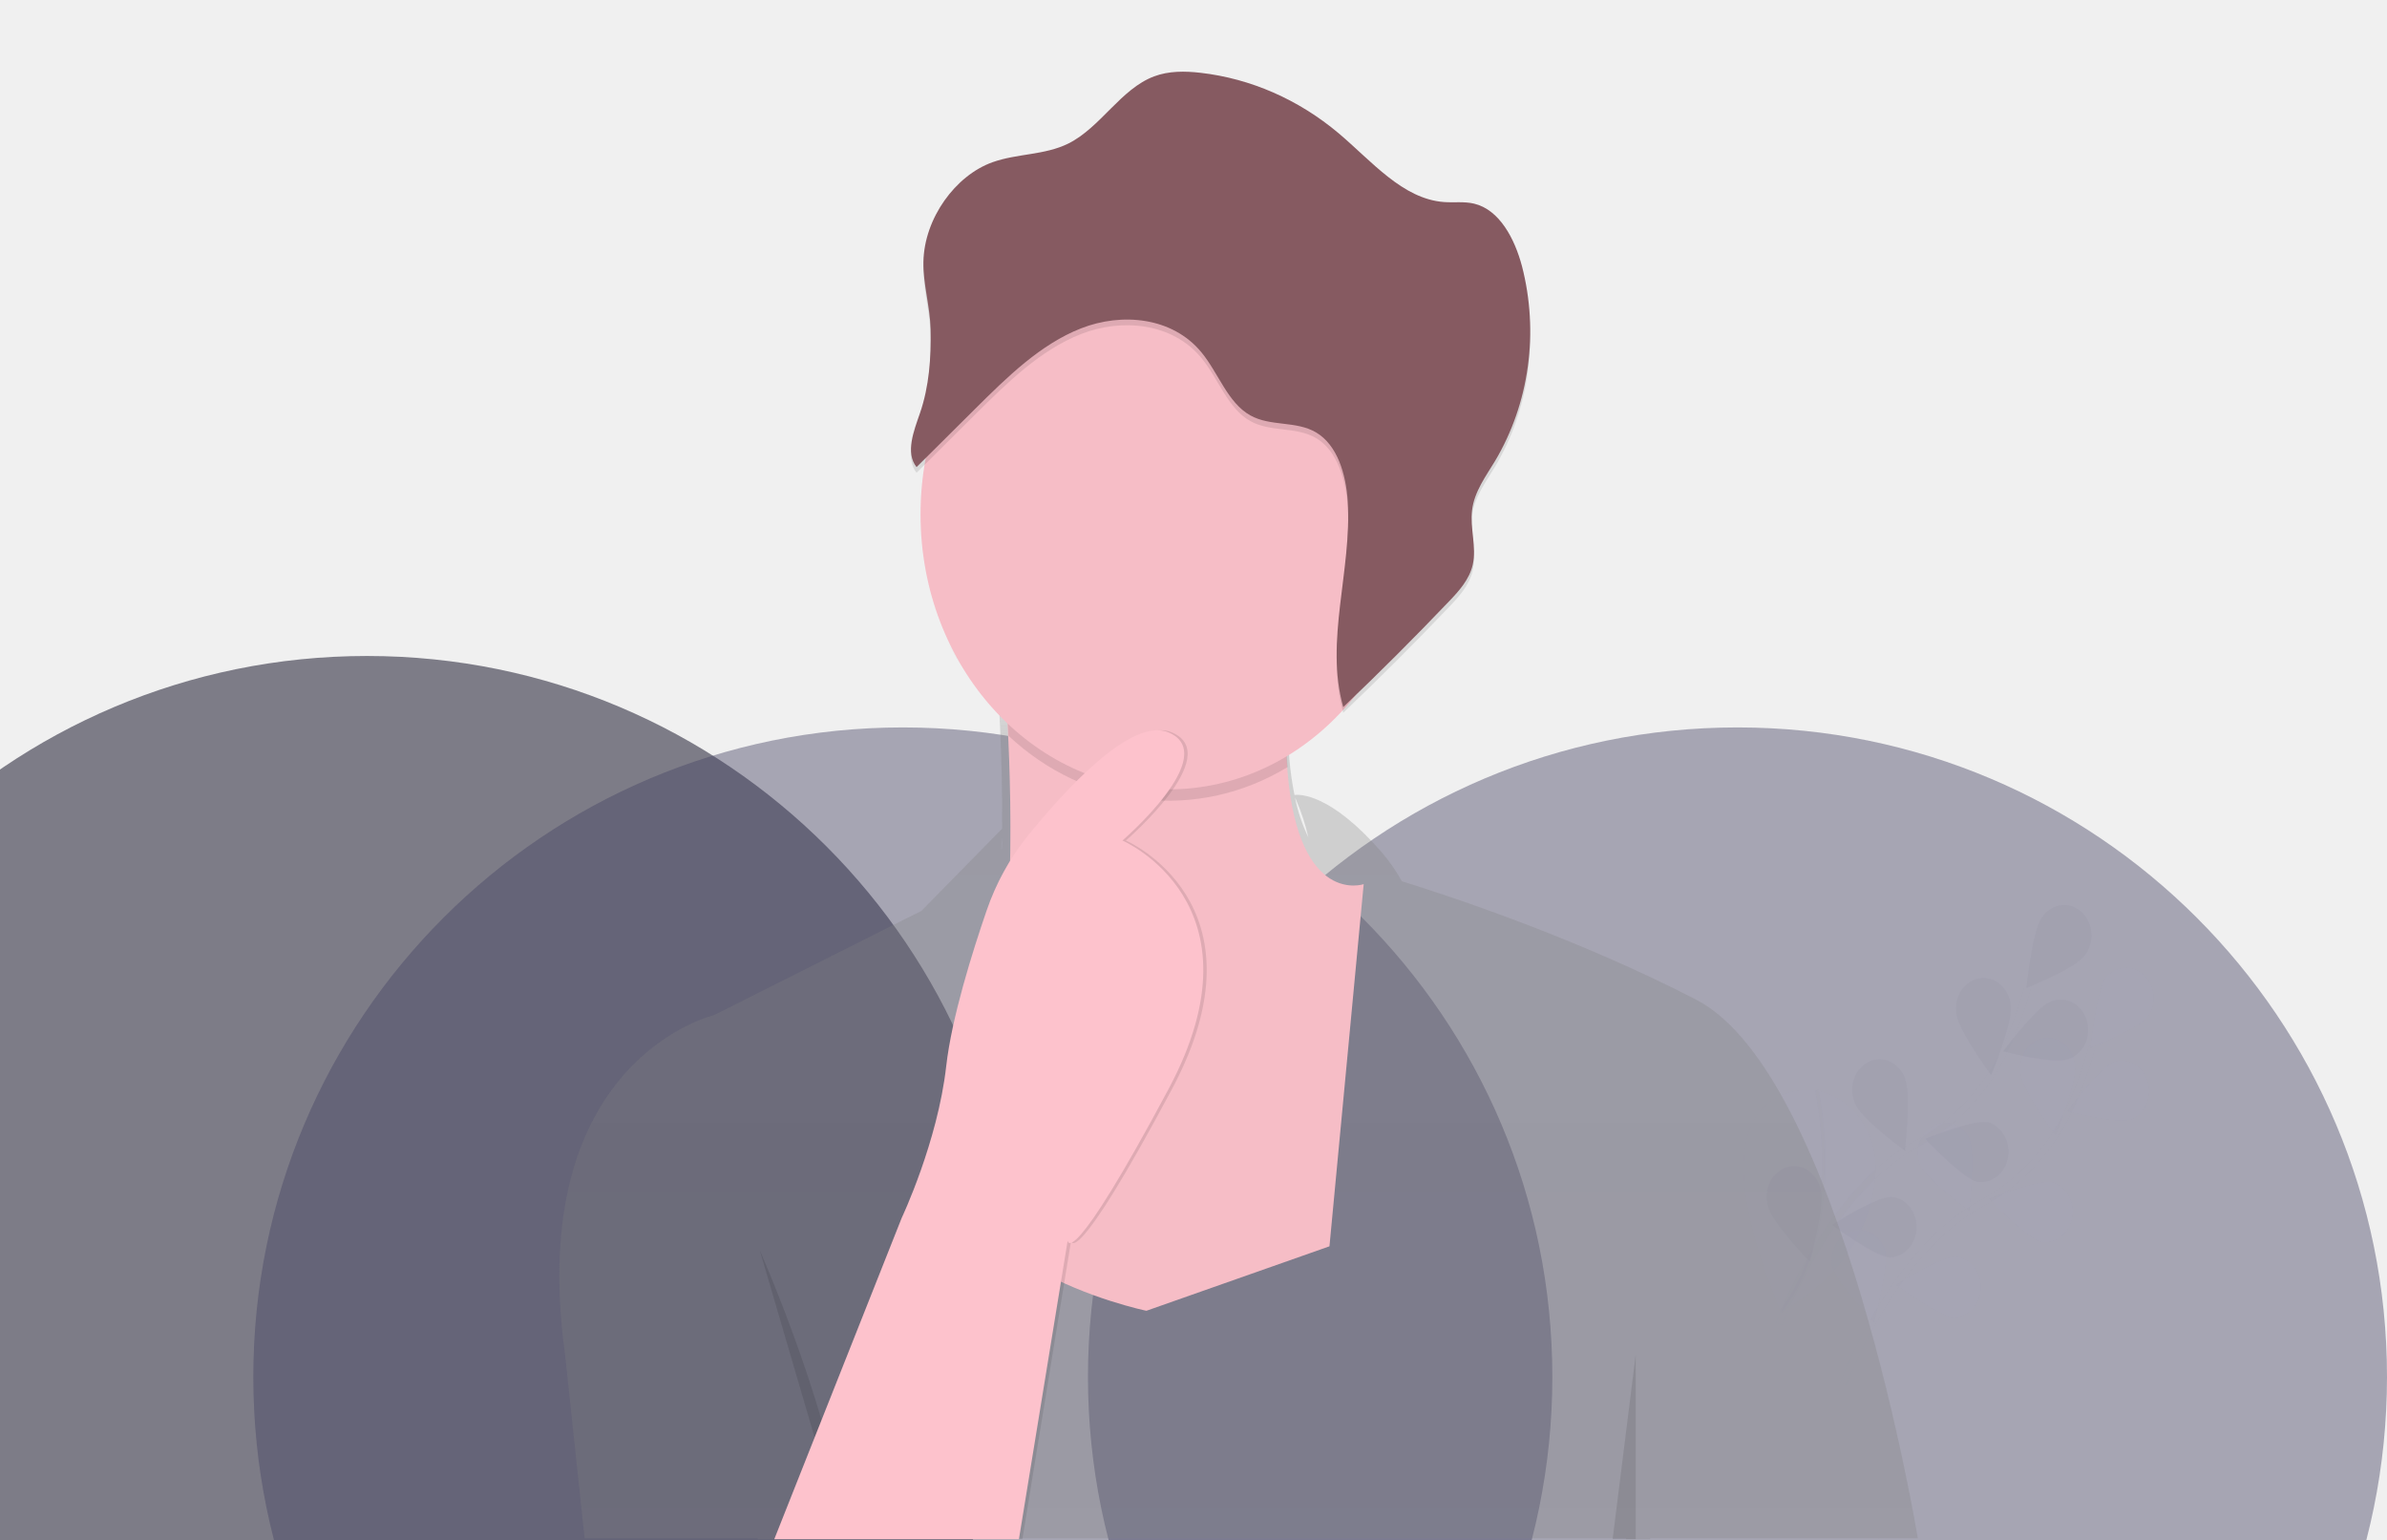
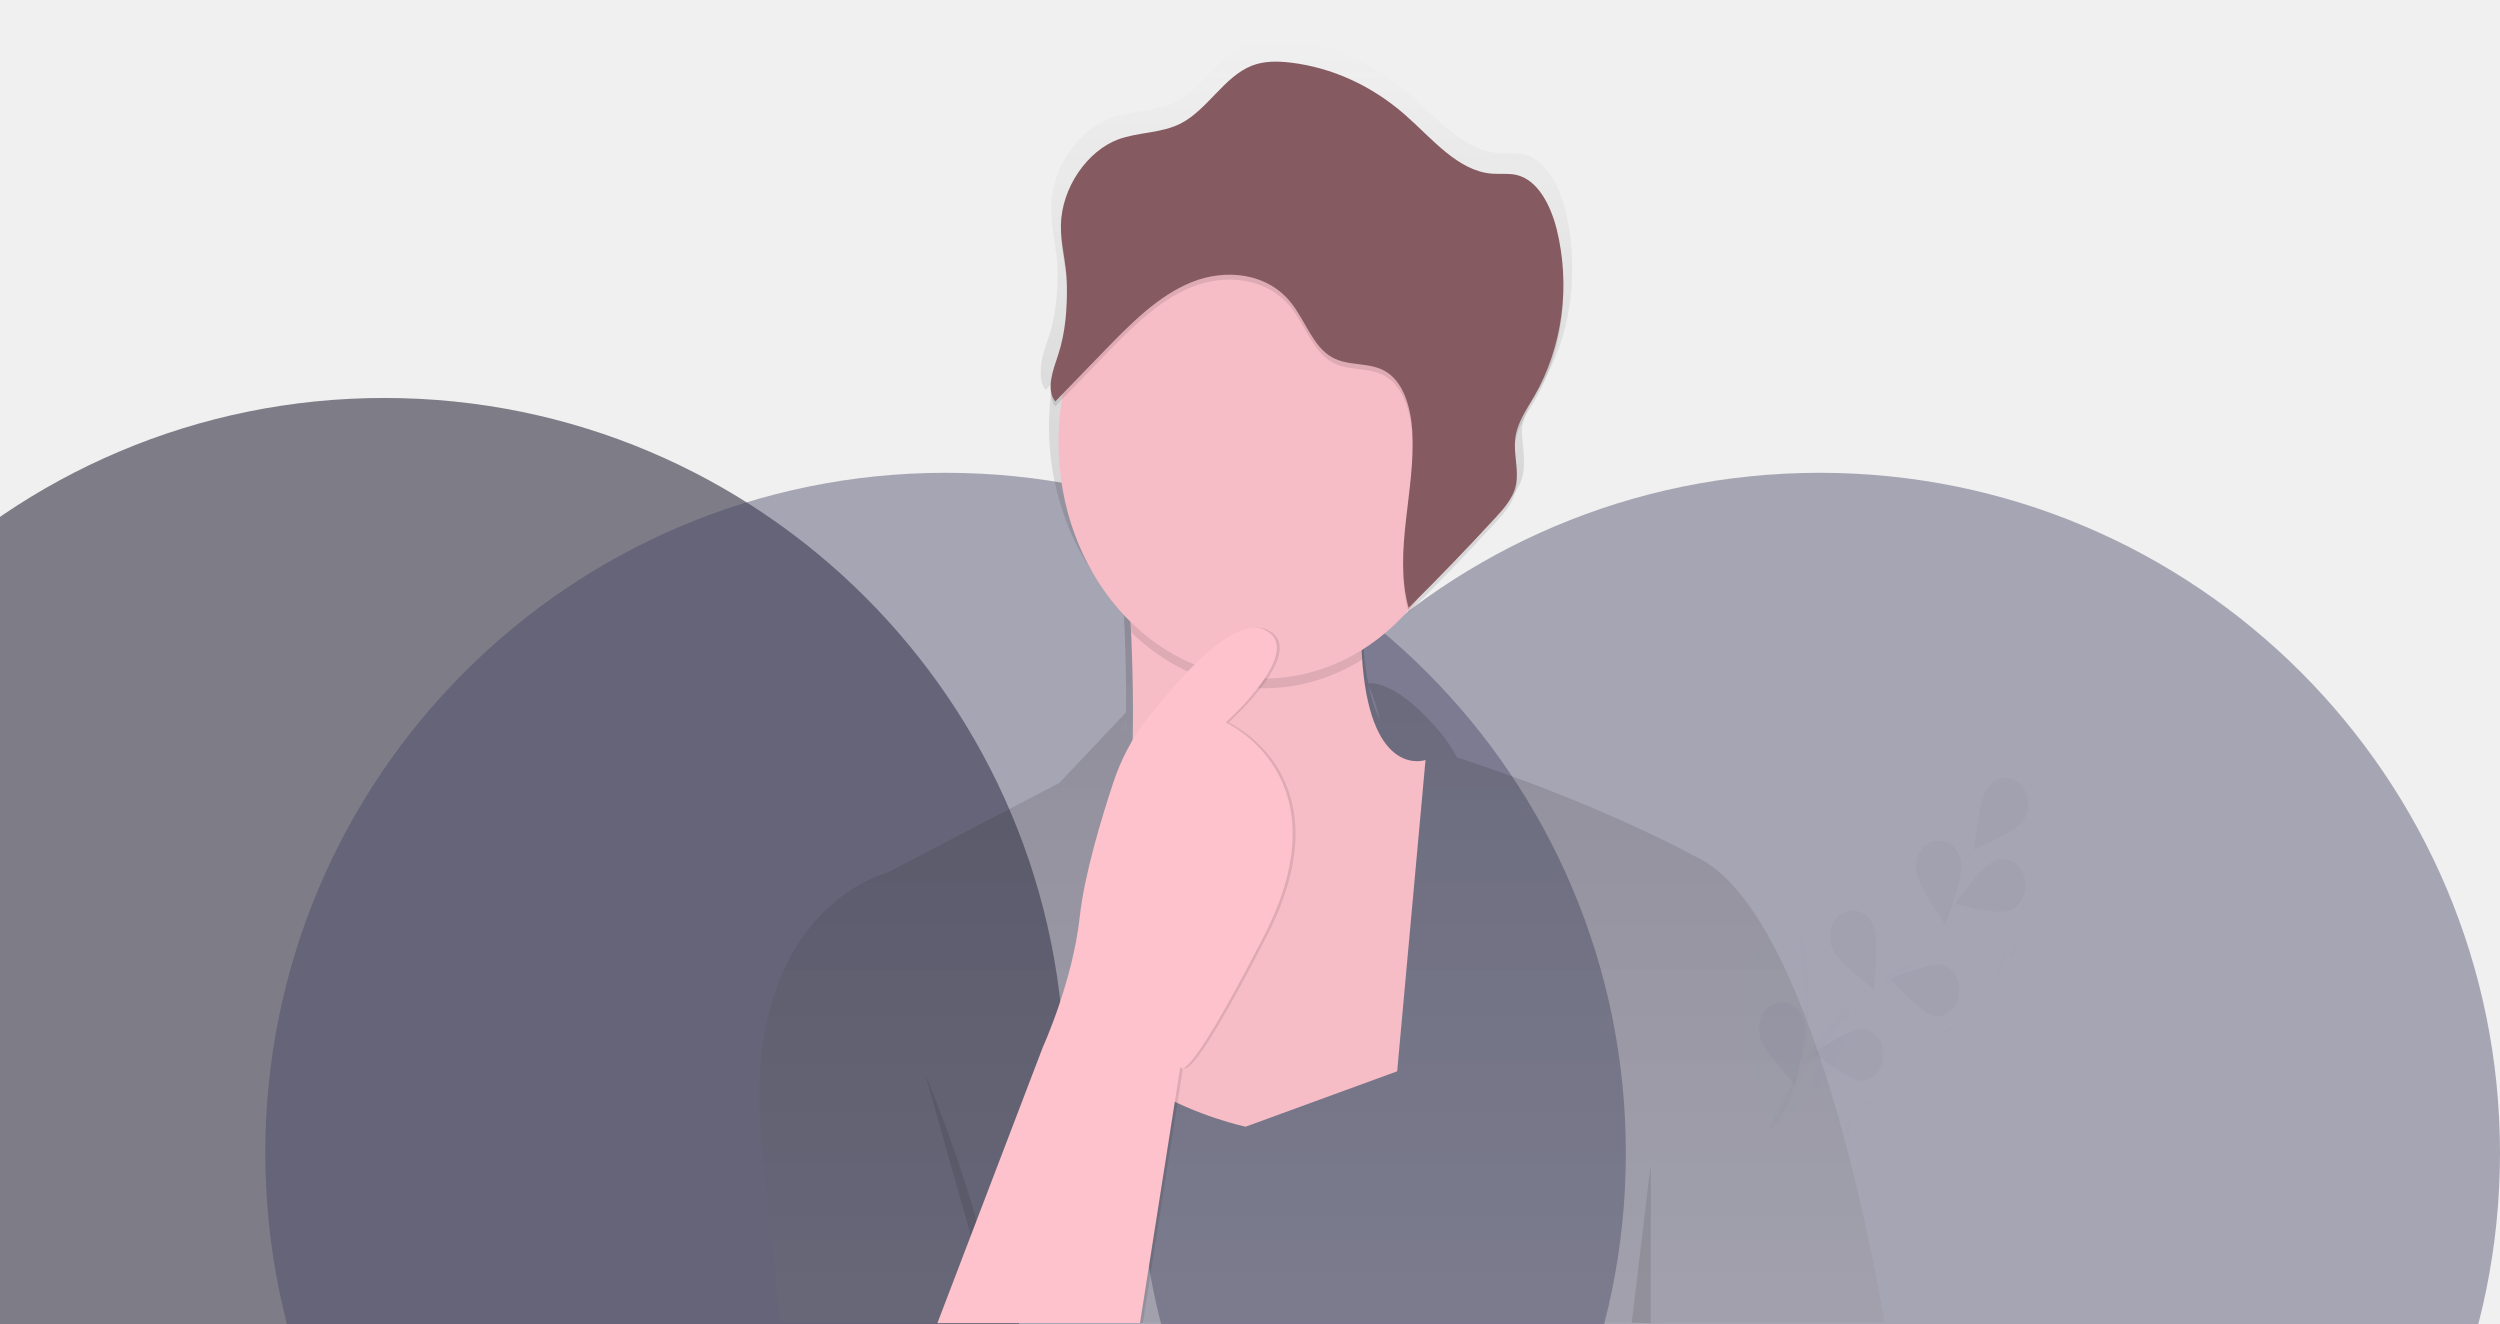
- <svg xmlns="http://www.w3.org/2000/svg" width="735" height="474" viewBox="0 0 735 474" fill="none">
+ <svg xmlns="http://www.w3.org/2000/svg" width="735" height="389" viewBox="0 0 735 389" fill="none">
  <g id="forgotpassword">
    <g id="login">
-       <circle id="Ellipse 2" cx="113" cy="402" r="200" fill="#3B394B" fill-opacity="0.63" />
-       <circle id="Ellipse 4" cx="278" cy="424" r="200" fill="#474564" fill-opacity="0.43" />
-       <circle id="Ellipse 5" cx="535" cy="424" r="200" fill="#474564" fill-opacity="0.43" />
+       <circle id="Ellipse 2" cx="113" cy="317" r="200" fill="#3B394B" fill-opacity="0.63" />
+       <circle id="Ellipse 4" cx="278" cy="339" r="200" fill="#474564" fill-opacity="0.43" />
+       <circle id="Ellipse 5" cx="535" cy="339" r="200" fill="#474564" fill-opacity="0.43" />
    </g>
    <g id="undraw_forgot_password_gi2d 1">
      <g clip-path="url(#clip0)">
        <g id="Group" opacity="0.1">
-           <path id="Vector" opacity="0.1" d="M558.811 335.819C558.811 335.819 517.549 329.881 548.321 403.894C548.321 403.894 576.365 390.575 577.482 360.535C577.709 354.688 575.994 348.953 572.66 344.415C569.327 339.877 564.607 336.852 559.396 335.912L558.811 335.819Z" fill="#6C63FF" />
-           <path id="Vector_2" opacity="0.1" d="M559.417 335.708C559.417 335.708 568.758 376.977 548.353 403.899" stroke="#535461" stroke-miterlimit="10" />
-           <path id="Vector_3" opacity="0.1" d="M547.795 407.712C547.795 407.712 562.652 367.132 590.395 352.08C602.077 345.849 611.619 335.584 617.586 322.827C620.374 316.752 622.654 310.406 624.398 303.869" stroke="#535461" stroke-width="2" stroke-miterlimit="10" />
-           <path id="Vector_4" opacity="0.1" d="M641.831 294.276C638.939 298.304 623.971 304.202 623.971 304.202C623.971 304.202 625.773 286.685 628.665 282.686C629.325 281.642 630.171 280.758 631.15 280.09C632.129 279.422 633.222 278.982 634.36 278.799C635.498 278.617 636.658 278.694 637.768 279.026C638.879 279.359 639.916 279.939 640.816 280.733C641.716 281.526 642.461 282.515 643.003 283.639C643.545 284.763 643.874 285.999 643.97 287.269C644.066 288.539 643.926 289.818 643.559 291.026C643.192 292.234 642.605 293.346 641.836 294.293L641.831 294.276Z" fill="#6C63FF" />
-           <path id="Vector_5" opacity="0.1" d="M636.694 326.185C632.29 327.826 616.843 323.744 616.843 323.744C616.843 323.744 626.932 310.151 631.336 308.511C632.403 308.026 633.548 307.789 634.701 307.815C635.854 307.84 636.99 308.128 638.038 308.659C639.087 309.19 640.026 309.954 640.797 310.904C641.569 311.854 642.156 312.968 642.523 314.18C642.891 315.391 643.03 316.673 642.932 317.946C642.834 319.219 642.502 320.457 641.956 321.582C641.409 322.707 640.661 323.696 639.756 324.488C638.851 325.28 637.809 325.857 636.694 326.185Z" fill="#6C63FF" />
-           <path id="Vector_6" opacity="0.1" d="M608.845 363.909C604.299 362.864 592.819 350.696 592.819 350.696C592.819 350.696 607.718 344.606 612.27 345.651C614.33 346.288 616.094 347.768 617.206 349.792C618.318 351.816 618.695 354.232 618.26 356.552C617.824 358.872 616.61 360.923 614.862 362.287C613.114 363.652 610.963 364.23 608.845 363.903V363.909Z" fill="#6C63FF" />
-           <path id="Vector_7" opacity="0.1" d="M581.976 387.194C577.335 387.013 564.164 377.175 564.164 377.175C564.164 377.175 577.925 368.37 582.566 368.557C584.694 368.797 586.66 369.925 588.066 371.711C589.472 373.498 590.212 375.81 590.137 378.179C590.062 380.548 589.177 382.797 587.662 384.47C586.147 386.143 584.114 387.115 581.976 387.189V387.194Z" fill="#6C63FF" />
-           <path id="Vector_8" opacity="0.1" d="M602.46 312.318C603.055 317.427 613.113 331.043 613.113 331.043C613.113 331.043 619.735 315.044 619.145 309.935C619.073 308.66 618.765 307.414 618.241 306.276C617.716 305.137 616.987 304.13 616.097 303.316C615.208 302.503 614.177 301.9 613.069 301.546C611.961 301.191 610.799 301.093 609.655 301.256C608.511 301.419 607.41 301.841 606.419 302.495C605.428 303.149 604.569 304.022 603.894 305.059C603.22 306.095 602.744 307.275 602.498 308.523C602.251 309.772 602.238 311.063 602.46 312.318V312.318Z" fill="#6C63FF" />
-           <path id="Vector_9" opacity="0.1" d="M571.345 340.017C573.289 344.688 586.565 354.351 586.565 354.351C586.565 354.351 588.567 336.887 586.623 332.216C586.209 331.024 585.578 329.939 584.771 329.027C583.963 328.116 582.995 327.398 581.927 326.917C580.859 326.437 579.714 326.204 578.561 326.234C577.409 326.264 576.274 326.555 575.227 327.09C574.181 327.625 573.244 328.392 572.475 329.344C571.706 330.295 571.122 331.412 570.758 332.624C570.394 333.836 570.259 335.118 570.359 336.391C570.46 337.663 570.796 338.9 571.345 340.023V340.017Z" fill="#6C63FF" />
-           <path id="Vector_10" opacity="0.1" d="M544.433 371.511C545.635 376.486 557.252 388.491 557.252 388.491C557.252 388.491 561.888 371.657 560.681 366.683C560.457 365.428 560.002 364.238 559.346 363.186C558.69 362.134 557.846 361.242 556.866 360.567C555.886 359.891 554.791 359.446 553.65 359.258C552.508 359.07 551.344 359.144 550.229 359.476C549.115 359.807 548.073 360.388 547.17 361.184C546.266 361.979 545.519 362.972 544.976 364.1C544.432 365.229 544.104 366.469 544.011 367.744C543.917 369.018 544.061 370.301 544.433 371.511Z" fill="#6C63FF" />
-           <path id="Vector_11" opacity="0.25" d="M641.831 294.276C638.939 298.304 623.971 304.202 623.971 304.202C623.971 304.202 625.773 286.685 628.665 282.686C629.325 281.642 630.171 280.758 631.15 280.09C632.129 279.422 633.222 278.982 634.36 278.799C635.498 278.617 636.658 278.694 637.768 279.026C638.879 279.359 639.916 279.939 640.816 280.733C641.716 281.526 642.461 282.515 643.003 283.639C643.545 284.763 643.874 285.999 643.97 287.269C644.066 288.539 643.926 289.818 643.559 291.026C643.192 292.234 642.605 293.346 641.836 294.293L641.831 294.276Z" fill="black" />
-           <path id="Vector_12" opacity="0.25" d="M636.694 326.185C632.29 327.826 616.843 323.744 616.843 323.744C616.843 323.744 626.932 310.151 631.336 308.511C632.403 308.026 633.548 307.789 634.701 307.815C635.854 307.84 636.99 308.128 638.038 308.659C639.087 309.19 640.026 309.954 640.797 310.904C641.569 311.854 642.156 312.968 642.523 314.18C642.891 315.391 643.03 316.673 642.932 317.946C642.834 319.219 642.502 320.457 641.956 321.582C641.409 322.707 640.661 323.696 639.756 324.488C638.851 325.28 637.809 325.857 636.694 326.185Z" fill="black" />
-           <path id="Vector_13" opacity="0.25" d="M608.845 363.909C604.299 362.864 592.819 350.696 592.819 350.696C592.819 350.696 607.718 344.606 612.27 345.651C614.33 346.288 616.094 347.768 617.206 349.792C618.318 351.816 618.695 354.232 618.26 356.552C617.824 358.872 616.61 360.923 614.862 362.287C613.114 363.652 610.963 364.23 608.845 363.903V363.909Z" fill="black" />
-           <path id="Vector_14" opacity="0.25" d="M581.976 387.194C577.335 387.013 564.164 377.175 564.164 377.175C564.164 377.175 577.925 368.37 582.566 368.557C584.694 368.797 586.66 369.925 588.066 371.711C589.472 373.498 590.212 375.81 590.137 378.179C590.062 380.548 589.177 382.797 587.662 384.47C586.147 386.143 584.114 387.115 581.976 387.189V387.194Z" fill="black" />
-           <path id="Vector_15" opacity="0.25" d="M602.46 312.318C603.055 317.427 613.113 331.043 613.113 331.043C613.113 331.043 619.735 315.044 619.145 309.935C619.073 308.66 618.765 307.414 618.241 306.276C617.716 305.137 616.987 304.13 616.097 303.316C615.208 302.503 614.177 301.9 613.069 301.546C611.961 301.191 610.799 301.093 609.655 301.256C608.511 301.419 607.41 301.841 606.419 302.495C605.428 303.149 604.569 304.022 603.894 305.059C603.22 306.095 602.744 307.275 602.498 308.523C602.251 309.772 602.238 311.063 602.46 312.318V312.318Z" fill="black" />
-           <path id="Vector_16" opacity="0.25" d="M571.345 340.017C573.289 344.688 586.565 354.351 586.565 354.351C586.565 354.351 588.567 336.887 586.623 332.216C586.209 331.024 585.578 329.939 584.771 329.027C583.963 328.116 582.995 327.398 581.927 326.917C580.859 326.437 579.714 326.204 578.561 326.234C577.409 326.264 576.274 326.555 575.227 327.09C574.181 327.625 573.244 328.392 572.475 329.344C571.706 330.295 571.122 331.412 570.758 332.624C570.394 333.836 570.259 335.118 570.359 336.391C570.46 337.663 570.796 338.9 571.345 340.023V340.017Z" fill="black" />
-           <path id="Vector_17" opacity="0.25" d="M544.433 371.511C545.635 376.486 557.252 388.491 557.252 388.491C557.252 388.491 561.888 371.657 560.681 366.683C560.457 365.428 560.002 364.238 559.346 363.186C558.69 362.134 557.846 361.242 556.866 360.567C555.886 359.891 554.791 359.446 553.65 359.258C552.508 359.07 551.344 359.144 550.229 359.476C549.115 359.807 548.073 360.388 547.17 361.184C546.266 361.979 545.519 362.972 544.976 364.1C544.432 365.229 544.104 366.469 544.011 367.744C543.917 369.018 544.061 370.301 544.433 371.511Z" fill="black" />
-           <path id="Vector_18" opacity="0.1" d="M567.583 426.174C567.583 426.174 582.44 385.595 610.183 370.542C621.86 364.306 631.396 354.039 637.358 341.284C640.146 335.208 642.427 328.862 644.17 322.325" stroke="#535461" stroke-width="2" stroke-miterlimit="10" />
-           <path id="Vector_19" opacity="0.1" d="M661.593 312.726C658.701 316.755 643.733 322.652 643.733 322.652C643.733 322.652 645.535 305.136 648.427 301.136C649.863 299.368 651.854 298.273 653.993 298.075C656.133 297.877 658.26 298.592 659.94 300.073C661.621 301.554 662.728 303.689 663.036 306.044C663.344 308.399 662.83 310.795 661.598 312.744L661.593 312.726Z" fill="#6C63FF" />
-           <path id="Vector_20" opacity="0.1" d="M656.467 344.635C652.062 346.276 636.615 342.195 636.615 342.195C636.615 342.195 646.704 328.602 651.109 326.961C653.178 326.353 655.379 326.64 657.265 327.765C659.15 328.889 660.579 330.767 661.261 333.016C661.942 335.265 661.826 337.718 660.936 339.876C660.046 342.034 658.448 343.736 656.467 344.635V344.635Z" fill="#6C63FF" />
-           <path id="Vector_21" opacity="0.1" d="M628.618 382.383C624.071 381.338 612.591 369.17 612.591 369.17C612.591 369.17 627.49 363.08 632.042 364.125C634.102 364.762 635.867 366.242 636.979 368.265C638.091 370.289 638.467 372.706 638.032 375.026C637.597 377.346 636.382 379.396 634.634 380.761C632.886 382.126 630.736 382.704 628.618 382.377V382.383Z" fill="#6C63FF" />
-           <path id="Vector_22" opacity="0.1" d="M601.743 405.639C597.102 405.458 583.931 395.62 583.931 395.62C583.931 395.62 597.692 386.827 602.333 387.008C604.461 387.248 606.427 388.375 607.833 390.162C609.239 391.948 609.979 394.26 609.904 396.629C609.829 398.999 608.945 401.247 607.429 402.92C605.914 404.593 603.881 405.565 601.743 405.639V405.639Z" fill="#6C63FF" />
-           <path id="Vector_23" opacity="0.1" d="M622.227 330.792C622.822 335.901 632.88 349.517 632.88 349.517C632.88 349.517 639.502 333.518 638.912 328.409C638.84 327.134 638.532 325.888 638.008 324.75C637.484 323.611 636.754 322.604 635.865 321.79C634.975 320.977 633.944 320.374 632.836 320.02C631.728 319.665 630.566 319.567 629.422 319.73C628.278 319.893 627.177 320.315 626.186 320.969C625.195 321.623 624.336 322.496 623.661 323.533C622.987 324.569 622.512 325.749 622.265 326.997C622.018 328.246 622.005 329.537 622.227 330.792V330.792Z" fill="#6C63FF" />
-           <path id="Vector_24" opacity="0.1" d="M591.117 358.444C593.061 363.115 606.337 372.778 606.337 372.778C606.337 372.778 608.339 355.315 606.395 350.644C605.375 348.556 603.677 346.978 601.645 346.229C599.612 345.479 597.399 345.615 595.454 346.609C593.509 347.603 591.978 349.38 591.173 351.579C590.367 353.778 590.347 356.235 591.117 358.45V358.444Z" fill="#6C63FF" />
-           <path id="Vector_25" opacity="0.1" d="M564.206 389.974C565.407 394.948 577.024 406.953 577.024 406.953C577.024 406.953 581.66 390.12 580.454 385.145C579.764 382.901 578.33 381.032 576.443 379.916C574.556 378.8 572.357 378.52 570.291 379.134C568.225 379.748 566.447 381.21 565.317 383.222C564.187 385.235 563.79 387.649 564.206 389.974Z" fill="#6C63FF" />
+           <path id="Vector" opacity="0.1" d="M528.925 275.598C528.925 275.598 496.301 270.725 520.631 331.465C520.631 331.465 542.804 320.535 543.688 295.882C543.867 291.084 542.511 286.377 539.875 282.653C537.239 278.929 533.508 276.446 529.387 275.675L528.925 275.598Z" fill="#6C63FF" />
+           <path id="Vector_2" opacity="0.1" d="M529.404 275.507C529.404 275.507 536.789 309.375 520.656 331.47" stroke="#535461" stroke-miterlimit="10" />
+           <path id="Vector_3" opacity="0.1" d="M520.215 334.599C520.215 334.599 531.962 301.296 553.897 288.943C563.134 283.829 570.678 275.405 575.396 264.937C577.6 259.95 579.403 254.742 580.782 249.378" stroke="#535461" stroke-width="2" stroke-miterlimit="10" />
+           <path id="Vector_4" opacity="0.1" d="M594.565 241.505C592.278 244.811 580.444 249.651 580.444 249.651C580.444 249.651 581.869 235.275 584.156 231.993C584.677 231.136 585.346 230.411 586.12 229.863C586.895 229.314 587.758 228.954 588.658 228.804C589.558 228.654 590.475 228.717 591.353 228.99C592.231 229.263 593.051 229.739 593.763 230.39C594.475 231.042 595.063 231.853 595.492 232.776C595.921 233.698 596.181 234.712 596.257 235.754C596.332 236.797 596.221 237.846 595.931 238.837C595.641 239.829 595.178 240.741 594.569 241.519L594.565 241.505Z" fill="#6C63FF" />
+           <path id="Vector_5" opacity="0.1" d="M590.504 267.692C587.022 269.038 574.808 265.689 574.808 265.689C574.808 265.689 582.785 254.534 586.268 253.187C587.111 252.789 588.017 252.595 588.928 252.616C589.839 252.637 590.737 252.873 591.566 253.309C592.396 253.745 593.138 254.372 593.748 255.151C594.358 255.93 594.822 256.845 595.113 257.84C595.403 258.834 595.513 259.886 595.436 260.93C595.359 261.975 595.096 262.991 594.664 263.914C594.232 264.838 593.64 265.65 592.924 266.299C592.209 266.949 591.385 267.423 590.504 267.692Z" fill="#6C63FF" />
+           <path id="Vector_6" opacity="0.1" d="M568.485 298.651C564.89 297.794 555.813 287.808 555.813 287.808C555.813 287.808 567.594 282.81 571.193 283.668C572.821 284.19 574.216 285.404 575.096 287.065C575.975 288.726 576.273 290.71 575.928 292.614C575.584 294.518 574.624 296.2 573.242 297.32C571.86 298.44 570.159 298.914 568.485 298.647V298.651Z" fill="#6C63FF" />
+           <path id="Vector_7" opacity="0.1" d="M547.241 317.761C543.571 317.612 533.157 309.538 533.157 309.538C533.157 309.538 544.037 302.312 547.707 302.466C549.39 302.663 550.944 303.588 552.056 305.054C553.167 306.52 553.753 308.418 553.693 310.362C553.634 312.306 552.934 314.152 551.736 315.525C550.538 316.898 548.931 317.695 547.241 317.756V317.761Z" fill="#6C63FF" />
+           <path id="Vector_8" opacity="0.1" d="M563.436 256.311C563.907 260.504 571.859 271.678 571.859 271.678C571.859 271.678 577.095 258.549 576.629 254.356C576.571 253.309 576.328 252.287 575.913 251.353C575.499 250.418 574.922 249.592 574.219 248.924C573.516 248.256 572.701 247.762 571.825 247.471C570.948 247.18 570.03 247.099 569.125 247.233C568.221 247.367 567.35 247.714 566.566 248.25C565.783 248.787 565.104 249.503 564.57 250.354C564.037 251.205 563.661 252.173 563.466 253.197C563.271 254.222 563.261 255.282 563.436 256.311V256.311Z" fill="#6C63FF" />
+           <path id="Vector_9" opacity="0.1" d="M538.835 279.043C540.372 282.877 550.869 290.807 550.869 290.807C550.869 290.807 552.452 276.475 550.915 272.642C550.587 271.663 550.089 270.773 549.45 270.025C548.812 269.277 548.046 268.687 547.202 268.293C546.357 267.899 545.452 267.708 544.541 267.732C543.629 267.756 542.732 267.995 541.905 268.434C541.077 268.873 540.336 269.503 539.729 270.284C539.121 271.065 538.659 271.982 538.371 272.976C538.083 273.971 537.976 275.023 538.056 276.068C538.136 277.112 538.401 278.126 538.835 279.048V279.043Z" fill="#6C63FF" />
+           <path id="Vector_10" opacity="0.1" d="M517.557 304.89C518.507 308.973 527.692 318.825 527.692 318.825C527.692 318.825 531.358 305.01 530.404 300.927C530.226 299.898 529.867 298.921 529.348 298.058C528.829 297.194 528.162 296.463 527.387 295.908C526.612 295.354 525.747 294.988 524.844 294.834C523.942 294.68 523.021 294.741 522.14 295.013C521.258 295.284 520.435 295.762 519.721 296.415C519.006 297.067 518.416 297.882 517.986 298.808C517.556 299.734 517.297 300.752 517.223 301.798C517.149 302.844 517.263 303.897 517.557 304.89Z" fill="#6C63FF" />
+           <path id="Vector_11" opacity="0.25" d="M594.565 241.505C592.278 244.811 580.444 249.651 580.444 249.651C580.444 249.651 581.869 235.275 584.156 231.993C584.677 231.136 585.346 230.411 586.12 229.863C586.895 229.314 587.758 228.954 588.658 228.804C589.558 228.654 590.475 228.717 591.353 228.99C592.231 229.263 593.051 229.739 593.763 230.39C594.475 231.042 595.063 231.853 595.492 232.776C595.921 233.698 596.181 234.712 596.257 235.754C596.332 236.797 596.221 237.846 595.931 238.837C595.641 239.829 595.178 240.741 594.569 241.519L594.565 241.505Z" fill="black" />
+           <path id="Vector_12" opacity="0.25" d="M590.504 267.692C587.022 269.038 574.808 265.689 574.808 265.689C574.808 265.689 582.785 254.534 586.268 253.187C587.111 252.789 588.017 252.595 588.928 252.616C589.839 252.637 590.737 252.873 591.566 253.309C592.396 253.745 593.138 254.372 593.748 255.151C594.358 255.93 594.822 256.845 595.113 257.84C595.403 258.834 595.513 259.886 595.436 260.93C595.359 261.975 595.096 262.991 594.664 263.914C594.232 264.838 593.64 265.65 592.924 266.299C592.209 266.949 591.385 267.423 590.504 267.692Z" fill="black" />
+           <path id="Vector_13" opacity="0.25" d="M568.485 298.651C564.89 297.794 555.813 287.808 555.813 287.808C555.813 287.808 567.594 282.81 571.193 283.668C572.821 284.19 574.216 285.404 575.096 287.065C575.975 288.726 576.273 290.71 575.928 292.614C575.584 294.518 574.624 296.2 573.242 297.32C571.86 298.44 570.159 298.914 568.485 298.647V298.651Z" fill="black" />
+           <path id="Vector_14" opacity="0.25" d="M547.241 317.761C543.571 317.612 533.157 309.538 533.157 309.538C533.157 309.538 544.037 302.312 547.707 302.466C549.39 302.663 550.944 303.588 552.056 305.054C553.167 306.52 553.753 308.418 553.693 310.362C553.634 312.306 552.934 314.152 551.736 315.525C550.538 316.898 548.931 317.695 547.241 317.756V317.761Z" fill="black" />
+           <path id="Vector_15" opacity="0.25" d="M563.436 256.311C563.907 260.504 571.859 271.678 571.859 271.678C571.859 271.678 577.095 258.549 576.629 254.356C576.571 253.309 576.328 252.287 575.913 251.353C575.499 250.418 574.922 249.592 574.219 248.924C573.516 248.256 572.701 247.762 571.825 247.471C570.948 247.18 570.03 247.099 569.125 247.233C568.221 247.367 567.35 247.714 566.566 248.25C565.783 248.787 565.104 249.503 564.57 250.354C564.037 251.205 563.661 252.173 563.466 253.197C563.271 254.222 563.261 255.282 563.436 256.311V256.311Z" fill="black" />
+           <path id="Vector_16" opacity="0.25" d="M538.835 279.043C540.372 282.877 550.869 290.807 550.869 290.807C550.869 290.807 552.452 276.475 550.915 272.642C550.587 271.663 550.089 270.773 549.45 270.025C548.812 269.277 548.046 268.687 547.202 268.293C546.357 267.899 545.452 267.708 544.541 267.732C543.629 267.756 542.732 267.995 541.905 268.434C541.077 268.873 540.336 269.503 539.729 270.284C539.121 271.065 538.659 271.982 538.371 272.976C538.083 273.971 537.976 275.023 538.056 276.068C538.136 277.112 538.401 278.126 538.835 279.048V279.043Z" fill="black" />
+           <path id="Vector_17" opacity="0.25" d="M517.557 304.89C518.507 308.973 527.692 318.825 527.692 318.825C527.692 318.825 531.358 305.01 530.404 300.927C530.226 299.898 529.867 298.921 529.348 298.058C528.829 297.194 528.162 296.463 527.387 295.908C526.612 295.354 525.747 294.988 524.844 294.834C523.942 294.68 523.021 294.741 522.14 295.013C521.258 295.284 520.435 295.762 519.721 296.415C519.006 297.067 518.416 297.882 517.986 298.808C517.556 299.734 517.297 300.752 517.223 301.798C517.149 302.844 517.263 303.897 517.557 304.89Z" fill="black" />
+           <path id="Vector_18" opacity="0.1" d="M535.861 349.751C535.861 349.751 547.607 316.448 569.543 304.095C578.775 298.977 586.315 290.551 591.029 280.083C593.233 275.097 595.036 269.889 596.415 264.524" stroke="#535461" stroke-width="2" stroke-miterlimit="10" />
+           <path id="Vector_19" opacity="0.1" d="M610.19 256.647C607.903 259.953 596.069 264.793 596.069 264.793C596.069 264.793 597.494 250.417 599.781 247.135C600.916 245.683 602.49 244.785 604.182 244.623C605.873 244.46 607.555 245.047 608.883 246.262C610.212 247.478 611.088 249.23 611.331 251.163C611.575 253.095 611.168 255.062 610.194 256.661L610.19 256.647Z" fill="#6C63FF" />
+           <path id="Vector_20" opacity="0.1" d="M606.137 282.834C602.655 284.18 590.441 280.831 590.441 280.831C590.441 280.831 598.418 269.676 601.901 268.329C603.537 267.83 605.277 268.065 606.768 268.988C608.259 269.911 609.388 271.452 609.927 273.298C610.467 275.144 610.375 277.157 609.671 278.928C608.967 280.699 607.704 282.095 606.137 282.834V282.834Z" fill="#6C63FF" />
+           <path id="Vector_21" opacity="0.1" d="M584.118 313.812C580.523 312.955 571.447 302.969 571.447 302.969C571.447 302.969 583.227 297.971 586.826 298.829C588.454 299.351 589.849 300.565 590.729 302.226C591.608 303.887 591.906 305.871 591.562 307.775C591.217 309.679 590.257 311.361 588.875 312.481C587.493 313.602 585.793 314.076 584.118 313.808V313.812Z" fill="#6C63FF" />
+           <path id="Vector_22" opacity="0.1" d="M562.87 332.898C559.2 332.75 548.786 324.675 548.786 324.675C548.786 324.675 559.667 317.459 563.336 317.608C565.019 317.804 566.573 318.73 567.685 320.196C568.796 321.662 569.382 323.56 569.322 325.504C569.263 327.448 568.563 329.294 567.365 330.667C566.167 332.04 564.56 332.837 562.87 332.898V332.898Z" fill="#6C63FF" />
+           <path id="Vector_23" opacity="0.1" d="M579.065 271.472C579.536 275.665 587.488 286.84 587.488 286.84C587.488 286.84 592.724 273.71 592.258 269.517C592.2 268.47 591.957 267.448 591.543 266.514C591.128 265.579 590.551 264.753 589.848 264.085C589.145 263.418 588.33 262.923 587.454 262.632C586.577 262.341 585.659 262.26 584.754 262.395C583.85 262.529 582.979 262.875 582.196 263.411C581.412 263.948 580.733 264.664 580.199 265.515C579.666 266.366 579.29 267.334 579.095 268.358C578.9 269.383 578.89 270.443 579.065 271.472V271.472Z" fill="#6C63FF" />
+           <path id="Vector_24" opacity="0.1" d="M554.468 294.166C556.005 298 566.502 305.93 566.502 305.93C566.502 305.93 568.085 291.598 566.548 287.764C565.741 286.052 564.398 284.756 562.792 284.141C561.185 283.526 559.435 283.638 557.897 284.453C556.359 285.269 555.149 286.727 554.512 288.532C553.875 290.337 553.859 292.353 554.468 294.171V294.166Z" fill="#6C63FF" />
+           <path id="Vector_25" opacity="0.1" d="M533.19 320.042C534.14 324.124 543.325 333.976 543.325 333.976C543.325 333.976 546.991 320.162 546.037 316.079C545.492 314.238 544.358 312.703 542.866 311.788C541.374 310.872 539.635 310.642 538.002 311.146C536.368 311.65 534.963 312.849 534.069 314.501C533.176 316.153 532.862 318.134 533.19 320.042Z" fill="#6C63FF" />
        </g>
-         <path id="Vector_26" d="M590.537 473.702C590.537 473.702 567.061 331.002 522.295 307.845C484.363 288.209 443.343 274.973 431.678 271.382C429.937 268.272 427.923 265.36 425.667 262.688C409.725 244.243 400.147 244.588 398.598 244.815C397.863 241.158 397.335 237.452 397.017 233.722C396.97 233.138 396.922 232.595 396.88 232.017L397.017 231.941C396.922 230.837 396.838 229.699 396.764 228.525C403.272 224.676 409.264 219.839 414.566 214.156C414.635 214.407 414.693 214.658 414.767 214.915C426.255 204.152 437.507 193.097 448.522 181.75C451.683 178.475 455.002 174.919 456.076 170.3C456.421 168.711 456.554 167.075 456.472 165.443C456.614 161.939 455.866 158.36 455.739 154.81C455.739 154.226 455.797 153.683 455.866 153.128C456.603 147.319 460.249 142.549 463.242 137.673C470.718 125.353 474.62 110.795 474.426 95.949C474.508 88.835 473.62 81.749 471.792 74.929C469.458 66.276 464.601 57.185 456.514 55.294C453.384 54.564 450.134 55.019 446.941 54.791C433.722 53.857 423.828 41.946 413.286 33.217C400.42 22.615 385.204 16.07 369.253 14.276C364.274 13.692 359.132 13.651 354.396 15.403C343.759 19.326 337.3 31.442 327.052 36.422C319.476 40.124 310.72 39.523 302.818 42.302C291.053 46.448 281.07 59.819 280.806 73.557C280.806 74.065 280.806 74.573 280.806 75.081C280.806 75.169 280.806 75.256 280.806 75.338C280.674 82.28 282.914 89.351 283.093 96.457C283.093 97.099 283.101 97.743 283.119 98.39C283.061 106.062 282.234 113.757 279.71 120.968C278.351 124.851 276.602 129.347 276.886 133.23C276.728 135.606 277.145 137.837 278.636 139.653L281.18 137.165C280.327 142.284 279.898 147.479 279.9 152.685C279.9 178.924 290.669 202.42 307.654 218.231C307.752 219.979 307.847 221.851 307.939 223.848C308.339 232.501 308.655 243.356 308.566 255.185L283.72 280.496L219.845 312.61C219.845 312.61 161.429 326.284 174.01 417.235L180.016 473.708H233.348L233.227 474.006H312.385L312.433 473.708H500.769L500.732 474.006H508.108V473.708L590.537 473.702ZM399.067 246.263C400.681 249.965 401.952 253.838 402.86 257.824C400.996 253.988 399.618 249.886 398.766 245.633L398.845 245.79L399.067 246.263ZM308.544 257.941C308.544 259.054 308.527 260.177 308.492 261.31L308.365 261.508C308.357 260.307 308.417 259.105 308.544 257.912V257.941Z" fill="url(#paint0_linear)" />
-         <path id="Vector_27" d="M419.903 272.263L409.366 383.785L352.994 403.637C352.994 403.637 279.763 388.456 298.729 344.665C312.222 313.515 311.848 257.847 310.51 228.303C309.983 216.31 309.266 208.62 309.266 208.62C309.266 208.62 405.152 115.784 397.249 199.278C395.721 215.446 395.632 228.087 396.48 237.966C400.036 279.095 419.903 272.263 419.903 272.263Z" fill="#FDC2CC" />
-         <path id="Vector_28" opacity="0.03" d="M419.903 272.263L409.366 383.785L352.994 403.637C352.994 403.637 279.763 388.456 298.729 344.665C312.222 313.515 311.848 257.847 310.51 228.303C309.983 216.31 309.266 208.62 309.266 208.62C309.266 208.62 405.152 115.784 397.249 199.278C395.721 215.446 395.632 228.087 396.48 237.966C400.036 279.095 419.903 272.263 419.903 272.263Z" fill="black" />
-         <path id="Vector_29" opacity="0.1" d="M397.249 197.527C395.721 213.694 395.632 226.335 396.48 236.215C382.943 244.405 367.488 247.865 352.144 246.14C336.801 244.416 322.287 237.587 310.51 226.551C309.983 214.559 309.266 206.869 309.266 206.869C309.266 206.869 405.152 114.032 397.249 197.527Z" fill="black" />
-         <path id="Vector_30" d="M359.843 243.075C402.034 243.075 436.236 205.171 436.236 158.413C436.236 111.655 402.034 73.75 359.843 73.75C317.653 73.75 283.451 111.655 283.451 158.413C283.451 205.171 317.653 243.075 359.843 243.075Z" fill="#FDC2CC" />
-         <path id="Vector_31" opacity="0.03" d="M359.843 243.075C402.034 243.075 436.236 205.171 436.236 158.413C436.236 111.655 402.034 73.75 359.843 73.75C317.653 73.75 283.451 111.655 283.451 158.413C283.451 205.171 317.653 243.075 359.843 243.075Z" fill="black" />
-         <path id="Vector_32" opacity="0.1" d="M233.928 384.952C233.928 384.952 258.689 441.005 260.006 473.994Z" fill="black" />
-         <path id="Vector_33" opacity="0.1" d="M503.672 417.072L496.559 474H503.672V417.072Z" fill="black" />
-         <path id="Vector_34" opacity="0.1" d="M239.459 473.994L278.709 375.026C278.709 375.026 289.773 351.671 292.407 328.316C295.041 304.961 309.266 268.176 309.266 268.176C309.266 268.176 344.565 218.546 360.897 225.553C377.229 232.56 346.672 258.834 346.672 258.834C346.672 258.834 391.454 278.102 360.897 335.323C330.34 392.543 329.813 382.033 329.813 382.033L314.798 473.994H239.459Z" fill="black" />
-         <path id="Vector_35" d="M238.406 473.994L277.656 375.026C277.656 375.026 288.719 351.671 291.354 328.316C293.029 313.468 299.388 293.19 303.798 280.385C306.676 272.014 310.911 264.297 316.294 257.614C327.706 243.461 348.432 220.637 359.843 225.541C376.175 232.548 345.618 258.823 345.618 258.823C345.618 258.823 390.4 278.091 359.843 335.311C329.286 392.531 328.759 382.021 328.759 382.021L313.744 473.982L238.406 473.994Z" fill="#FDC2CC" />
-         <path id="Vector_36" opacity="0.15" d="M383.288 112.578C384.161 112.578 384.868 111.794 384.868 110.826C384.868 109.859 384.161 109.075 383.288 109.075C382.415 109.075 381.707 109.859 381.707 110.826C381.707 111.794 382.415 112.578 383.288 112.578Z" fill="white" />
-         <path id="Vector_37" opacity="0.15" d="M375.912 116.081C376.785 116.081 377.492 115.297 377.492 114.33C377.492 113.362 376.785 112.578 375.912 112.578C375.039 112.578 374.331 113.362 374.331 114.33C374.331 115.297 375.039 116.081 375.912 116.081Z" fill="white" />
-         <path id="Vector_38" opacity="0.1" d="M305.573 51.72C313.196 48.988 321.658 49.577 328.97 45.946C338.859 41.029 345.092 29.13 355.355 25.276C359.928 23.56 364.89 23.624 369.69 24.173C385.124 25.953 399.822 32.389 412.185 42.781C422.358 51.358 431.905 63.053 444.66 63.97C447.742 64.192 450.877 63.742 453.895 64.46C461.714 66.317 466.397 75.245 468.647 83.728C471.249 93.783 471.86 104.342 470.436 114.682C469.012 125.022 465.587 134.899 460.397 143.635C457.509 148.422 453.99 153.111 453.279 158.815C452.583 164.409 454.733 170.207 453.479 175.684C452.425 180.221 449.264 183.712 446.188 186.929C435.563 198.066 424.705 208.916 413.613 219.481C407.849 199.185 416.305 177.33 414.988 156.106C414.461 147.839 411.827 138.812 405.247 134.911C399.088 131.268 391.217 133.16 384.984 129.657C378.03 125.774 375.174 116.578 369.916 110.213C360.96 99.353 345.413 97.952 332.89 102.856C320.367 107.761 310.13 117.85 300.226 127.689L282.223 145.585C278.709 141.194 281.375 134.456 283.277 128.968C286.111 120.741 286.733 111.872 286.543 103.137C286.391 96.13 284.21 89.211 284.336 82.391C284.589 68.939 294.22 55.79 305.573 51.72Z" fill="black" />
-         <path id="Vector_39" d="M305.573 49.968C313.196 47.236 321.658 47.826 328.97 44.194C338.859 39.278 345.092 27.378 355.355 23.524C359.928 21.808 364.89 21.872 369.69 22.421C385.124 24.201 399.822 30.637 412.185 41.029C422.358 49.606 431.905 61.302 444.66 62.218C447.742 62.44 450.877 61.991 453.895 62.709C461.714 64.566 466.397 73.493 468.647 81.977C471.249 92.031 471.86 102.59 470.436 112.93C469.012 123.27 465.587 133.147 460.397 141.883C457.509 146.671 453.99 151.359 453.279 157.064C452.583 162.657 454.733 168.455 453.479 173.932C452.425 178.469 449.264 181.961 446.188 185.178C435.563 196.314 424.705 207.165 413.613 217.729C407.849 197.433 416.305 175.579 414.988 154.355C414.461 146.087 411.827 137.06 405.247 133.16C399.088 129.516 391.217 131.408 384.984 127.905C378.03 124.022 375.174 114.826 369.916 108.462C360.96 97.602 345.413 96.2 332.89 101.105C320.367 106.009 310.13 116.099 300.226 125.937L282.223 143.833C278.709 139.442 281.375 132.704 283.277 127.216C286.111 118.989 286.733 110.12 286.543 101.385C286.391 94.378 284.21 87.46 284.336 80.64C284.589 67.187 294.22 54.038 305.573 49.968Z" fill="#865A61" />
+         <path id="Vector_26" d="M554.01 388.756C554.01 388.756 535.448 271.645 500.054 252.641C470.062 236.526 437.629 225.663 428.407 222.716C427.029 220.165 425.438 217.775 423.654 215.581C411.049 200.444 403.476 200.727 402.251 200.914C401.67 197.912 401.253 194.871 401.002 191.809C400.964 191.33 400.927 190.885 400.893 190.41L401.002 190.348C400.927 189.442 400.86 188.508 400.802 187.545C405.947 184.386 410.685 180.417 414.877 175.752C414.931 175.958 414.977 176.164 415.035 176.375C424.119 167.542 433.015 158.47 441.724 149.158C444.223 146.47 446.847 143.552 447.697 139.761C447.969 138.457 448.075 137.114 448.01 135.775C448.122 132.9 447.531 129.962 447.431 127.049C447.431 126.57 447.476 126.124 447.531 125.669C448.114 120.901 450.996 116.986 453.362 112.985C459.273 102.874 462.359 90.927 462.206 78.743C462.27 72.905 461.568 67.089 460.123 61.493C458.278 54.391 454.437 46.931 448.043 45.378C445.569 44.779 442.998 45.153 440.474 44.966C430.023 44.199 422.2 34.424 413.865 27.26C403.692 18.559 391.661 13.188 379.049 11.716C375.113 11.237 371.047 11.203 367.302 12.641C358.892 15.861 353.785 25.804 345.683 29.891C339.693 32.929 332.77 32.435 326.522 34.716C317.22 38.118 309.327 49.092 309.118 60.367C309.118 60.783 309.118 61.2 309.118 61.617C309.118 61.689 309.118 61.761 309.118 61.828C309.014 67.525 310.785 73.328 310.926 79.16C310.926 79.687 310.933 80.216 310.947 80.746C310.901 87.042 310.247 93.358 308.252 99.276C307.177 102.462 305.794 106.152 306.019 109.338C305.894 111.289 306.223 113.119 307.402 114.609L309.414 112.568C308.739 116.769 308.401 121.032 308.402 125.305C308.402 146.839 316.916 166.121 330.346 179.097C330.424 180.531 330.499 182.068 330.571 183.707C330.887 190.808 331.137 199.716 331.067 209.424L311.422 230.196L260.919 256.551C260.919 256.551 214.732 267.773 224.679 342.415L229.428 388.76H271.595L271.5 389.005H334.087L334.124 388.76H483.033L483.004 389.005H488.836V388.76L554.01 388.756ZM402.622 202.102C403.899 205.14 404.903 208.319 405.621 211.59C404.147 208.442 403.058 205.075 402.385 201.585L402.447 201.714L402.622 202.102ZM331.05 211.686C331.05 212.599 331.036 213.521 331.008 214.451L330.908 214.613C330.902 213.627 330.949 212.641 331.05 211.662V211.686Z" fill="url(#paint0_linear)" />
+         <path id="Vector_27" d="M419.097 223.44L410.766 314.962L366.194 331.254C366.194 331.254 308.294 318.796 323.289 282.858C333.957 257.294 333.662 211.609 332.604 187.363C332.187 177.52 331.621 171.21 331.621 171.21C331.621 171.21 407.433 95.021 401.185 163.543C399.977 176.811 399.906 187.185 400.577 195.293C403.388 229.046 419.097 223.44 419.097 223.44Z" fill="#FDC2CC" />
+         <path id="Vector_28" opacity="0.03" d="M419.097 223.44L410.766 314.962L366.194 331.254C366.194 331.254 308.294 318.796 323.289 282.858C333.957 257.294 333.662 211.609 332.604 187.363C332.187 177.52 331.621 171.21 331.621 171.21C331.621 171.21 407.433 95.021 401.185 163.543C399.977 176.811 399.906 187.185 400.577 195.293C403.388 229.046 419.097 223.44 419.097 223.44Z" fill="black" />
+         <path id="Vector_29" opacity="0.1" d="M401.185 162.105C399.977 175.374 399.906 185.748 400.577 193.855C389.874 200.577 377.654 203.417 365.522 202.001C353.391 200.586 341.915 194.982 332.604 185.925C332.187 176.083 331.621 169.772 331.621 169.772C331.621 169.772 407.433 93.583 401.185 162.105Z" fill="black" />
+         <path id="Vector_30" d="M371.61 199.486C404.968 199.486 432.01 168.378 432.01 130.005C432.01 91.632 404.968 60.525 371.61 60.525C338.252 60.525 311.209 91.632 311.209 130.005C311.209 168.378 338.252 199.486 371.61 199.486Z" fill="#FDC2CC" />
+         <path id="Vector_31" opacity="0.03" d="M371.61 199.486C404.968 199.486 432.01 168.378 432.01 130.005C432.01 91.632 404.968 60.525 371.61 60.525C338.252 60.525 311.209 91.632 311.209 130.005C311.209 168.378 338.252 199.486 371.61 199.486Z" fill="black" />
+         <path id="Vector_32" opacity="0.1" d="M272.053 315.921C272.053 315.921 291.631 361.922 292.673 388.995Z" fill="black" />
+         <path id="Vector_33" opacity="0.1" d="M485.329 342.28L479.705 389H485.329V342.28Z" fill="black" />
+         <path id="Vector_34" opacity="0.1" d="M276.427 388.995L307.46 307.775C307.46 307.775 316.208 288.608 318.291 269.441C320.374 250.274 331.621 220.086 331.621 220.086C331.621 220.086 359.53 179.356 372.443 185.106C385.356 190.856 361.196 212.419 361.196 212.419C361.196 212.419 396.603 228.232 372.443 275.191C348.283 322.15 347.866 313.525 347.866 313.525L335.994 388.995H276.427Z" fill="black" />
+         <path id="Vector_35" d="M275.594 388.995L306.627 307.775C306.627 307.775 315.375 288.608 317.458 269.441C318.782 257.255 323.81 240.614 327.297 230.105C329.573 223.235 332.921 216.902 337.177 211.417C346.2 199.802 362.587 181.071 371.61 185.096C384.523 190.846 360.363 212.409 360.363 212.409C360.363 212.409 395.77 228.222 371.61 275.181C347.45 322.141 347.033 313.515 347.033 313.515L335.161 388.986L275.594 388.995Z" fill="#FDC2CC" />
+         <path id="Vector_36" opacity="0.15" d="M390.146 92.39C390.836 92.39 391.396 91.746 391.396 90.952C391.396 90.159 390.836 89.515 390.146 89.515C389.456 89.515 388.897 90.159 388.897 90.952C388.897 91.746 389.456 92.39 390.146 92.39Z" fill="white" />
+         <path id="Vector_37" opacity="0.15" d="M384.314 95.265C385.005 95.265 385.564 94.621 385.564 93.828C385.564 93.034 385.005 92.39 384.314 92.39C383.624 92.39 383.065 93.034 383.065 93.828C383.065 94.621 383.624 95.265 384.314 95.265Z" fill="white" />
+         <path id="Vector_38" opacity="0.1" d="M328.7 42.445C334.728 40.203 341.418 40.687 347.2 37.706C355.018 33.672 359.946 23.906 368.061 20.744C371.676 19.335 375.6 19.387 379.395 19.838C391.598 21.299 403.219 26.581 412.994 35.109C421.038 42.148 428.586 51.746 438.67 52.499C441.107 52.681 443.586 52.312 445.973 52.901C452.154 54.425 455.857 61.751 457.636 68.714C459.694 76.965 460.176 85.631 459.05 94.117C457.924 102.602 455.217 110.708 451.113 117.877C448.83 121.807 446.048 125.654 445.485 130.336C444.935 134.926 446.635 139.685 445.643 144.179C444.81 147.903 442.311 150.768 439.878 153.408C431.478 162.548 422.893 171.452 414.123 180.122C409.566 163.466 416.252 145.531 415.21 128.113C414.794 121.327 412.711 113.919 407.508 110.718C402.639 107.728 396.415 109.281 391.487 106.406C385.989 103.219 383.731 95.672 379.574 90.449C372.493 81.537 360.2 80.387 350.299 84.412C340.397 88.437 332.304 96.717 324.472 104.791L310.239 119.478C307.46 115.874 309.568 110.345 311.072 105.84C313.313 99.089 313.805 91.81 313.655 84.642C313.534 78.892 311.809 73.213 311.909 67.617C312.109 56.576 319.724 45.785 328.7 42.445Z" fill="black" />
+         <path id="Vector_39" d="M328.7 41.008C334.728 38.765 341.418 39.249 347.2 36.269C355.018 32.234 359.946 22.469 368.061 19.306C371.676 17.897 375.6 17.95 379.395 18.4C391.598 19.861 403.219 25.143 412.994 33.672C421.038 40.711 428.586 50.309 438.67 51.061C441.107 51.243 443.586 50.874 445.973 51.464C452.154 52.987 455.857 60.314 457.636 67.276C459.694 75.528 460.176 84.193 459.05 92.679C457.924 101.165 455.217 109.27 451.113 116.44C448.83 120.369 446.048 124.217 445.485 128.898C444.935 133.489 446.635 138.247 445.643 142.742C444.81 146.465 442.311 149.33 439.878 151.971C431.478 161.11 422.893 170.015 414.123 178.685C409.566 162.029 416.252 144.093 415.21 126.675C414.794 119.89 412.711 112.482 407.508 109.281C402.639 106.291 396.415 107.843 391.487 104.968C385.989 101.782 383.731 94.235 379.574 89.012C372.493 80.099 360.2 78.949 350.299 82.974C340.397 86.999 332.304 95.279 324.472 103.354L310.239 118.04C307.46 114.437 309.568 108.907 311.072 104.403C313.313 97.651 313.805 90.373 313.655 83.204C313.534 77.454 311.809 71.776 311.909 66.179C312.109 55.139 319.724 44.348 328.7 41.008Z" fill="#865A61" />
      </g>
    </g>
  </g>
  <defs>
-     <linearGradient id="paint0_linear" x1="381.381" y1="473.994" x2="381.381" y2="13.885" gradientUnits="userSpaceOnUse">
-       <stop stop-color="#808080" stop-opacity="0.28" />
-       <stop offset="0.54" stop-color="#808080" stop-opacity="0.29" />
-       <stop offset="0.599" stop-color="#808080" stop-opacity="0" />
+     <linearGradient id="paint0_linear" x1="388.638" y1="388.995" x2="388.638" y2="11.395" gradientUnits="userSpaceOnUse">
+       <stop stop-color="#808080" stop-opacity="0.12" />
+       <stop offset="0.54" stop-opacity="0.15" />
+       <stop offset="1" stop-color="#3F3D56" stop-opacity="0" />
    </linearGradient>
    <clipPath id="clip0">
-       <rect x="96" width="578" height="474" fill="white" />
+       <rect x="163" width="457" height="389" fill="white" />
    </clipPath>
  </defs>
</svg>
